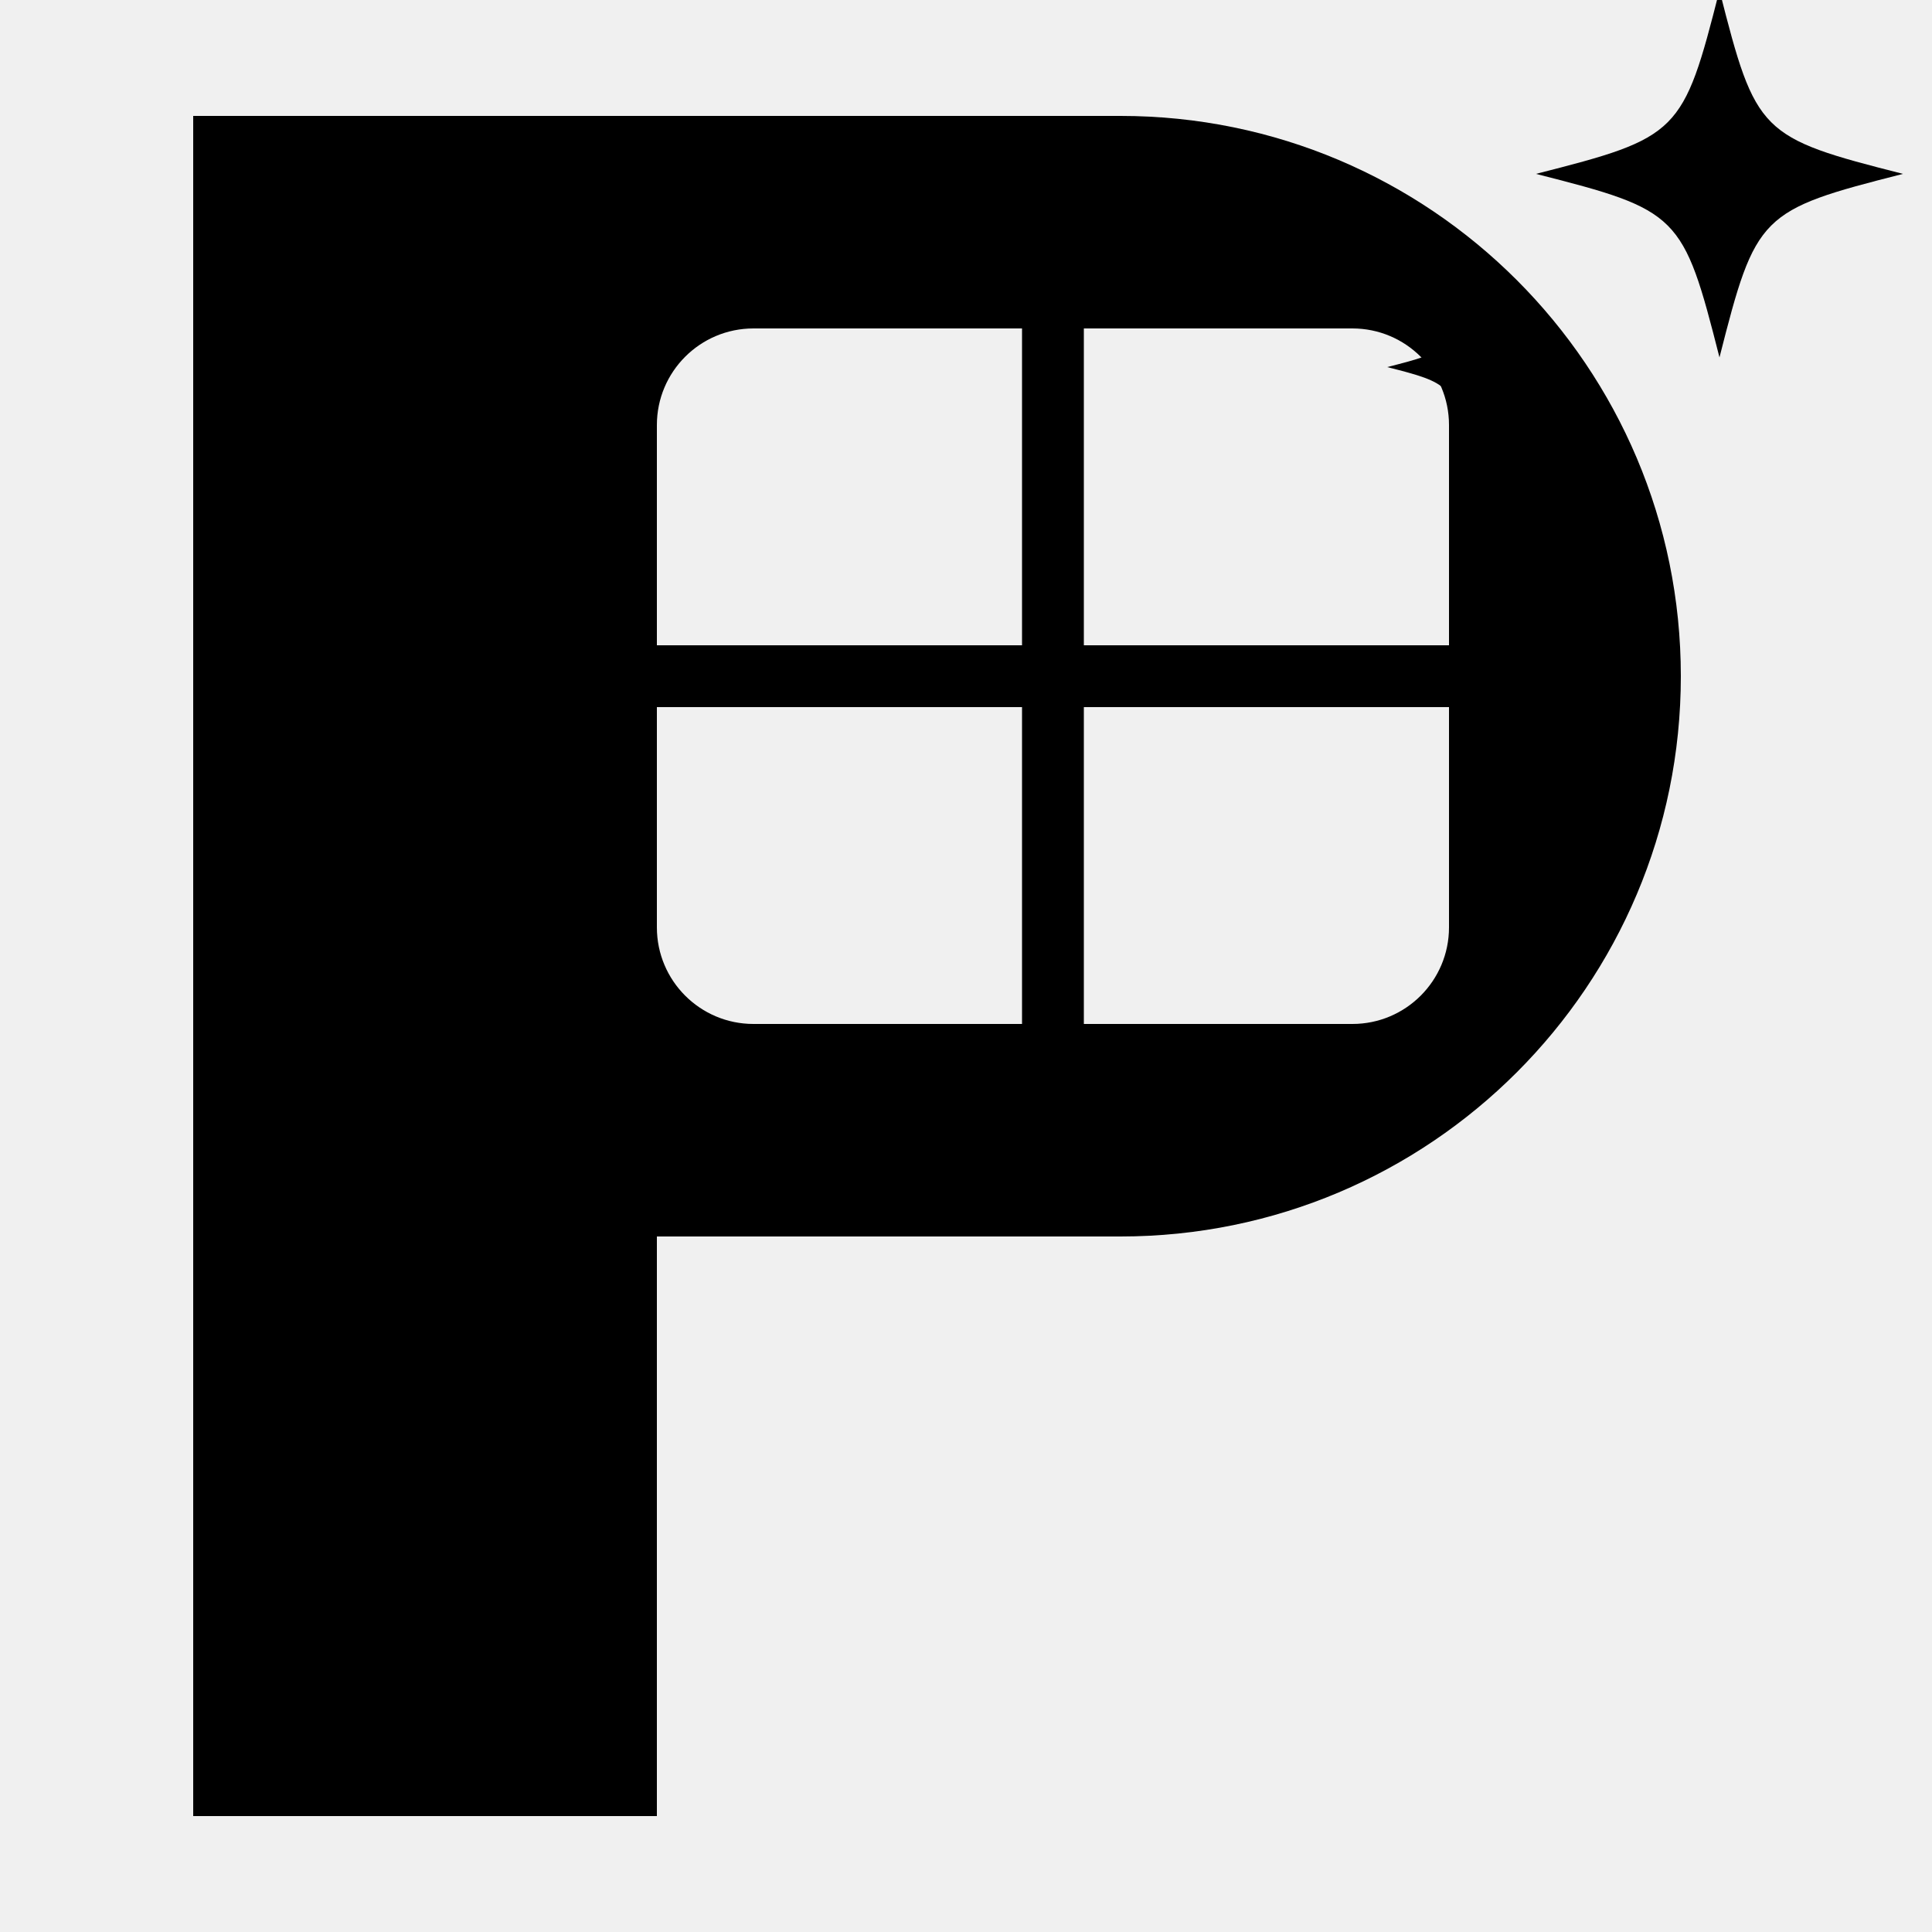
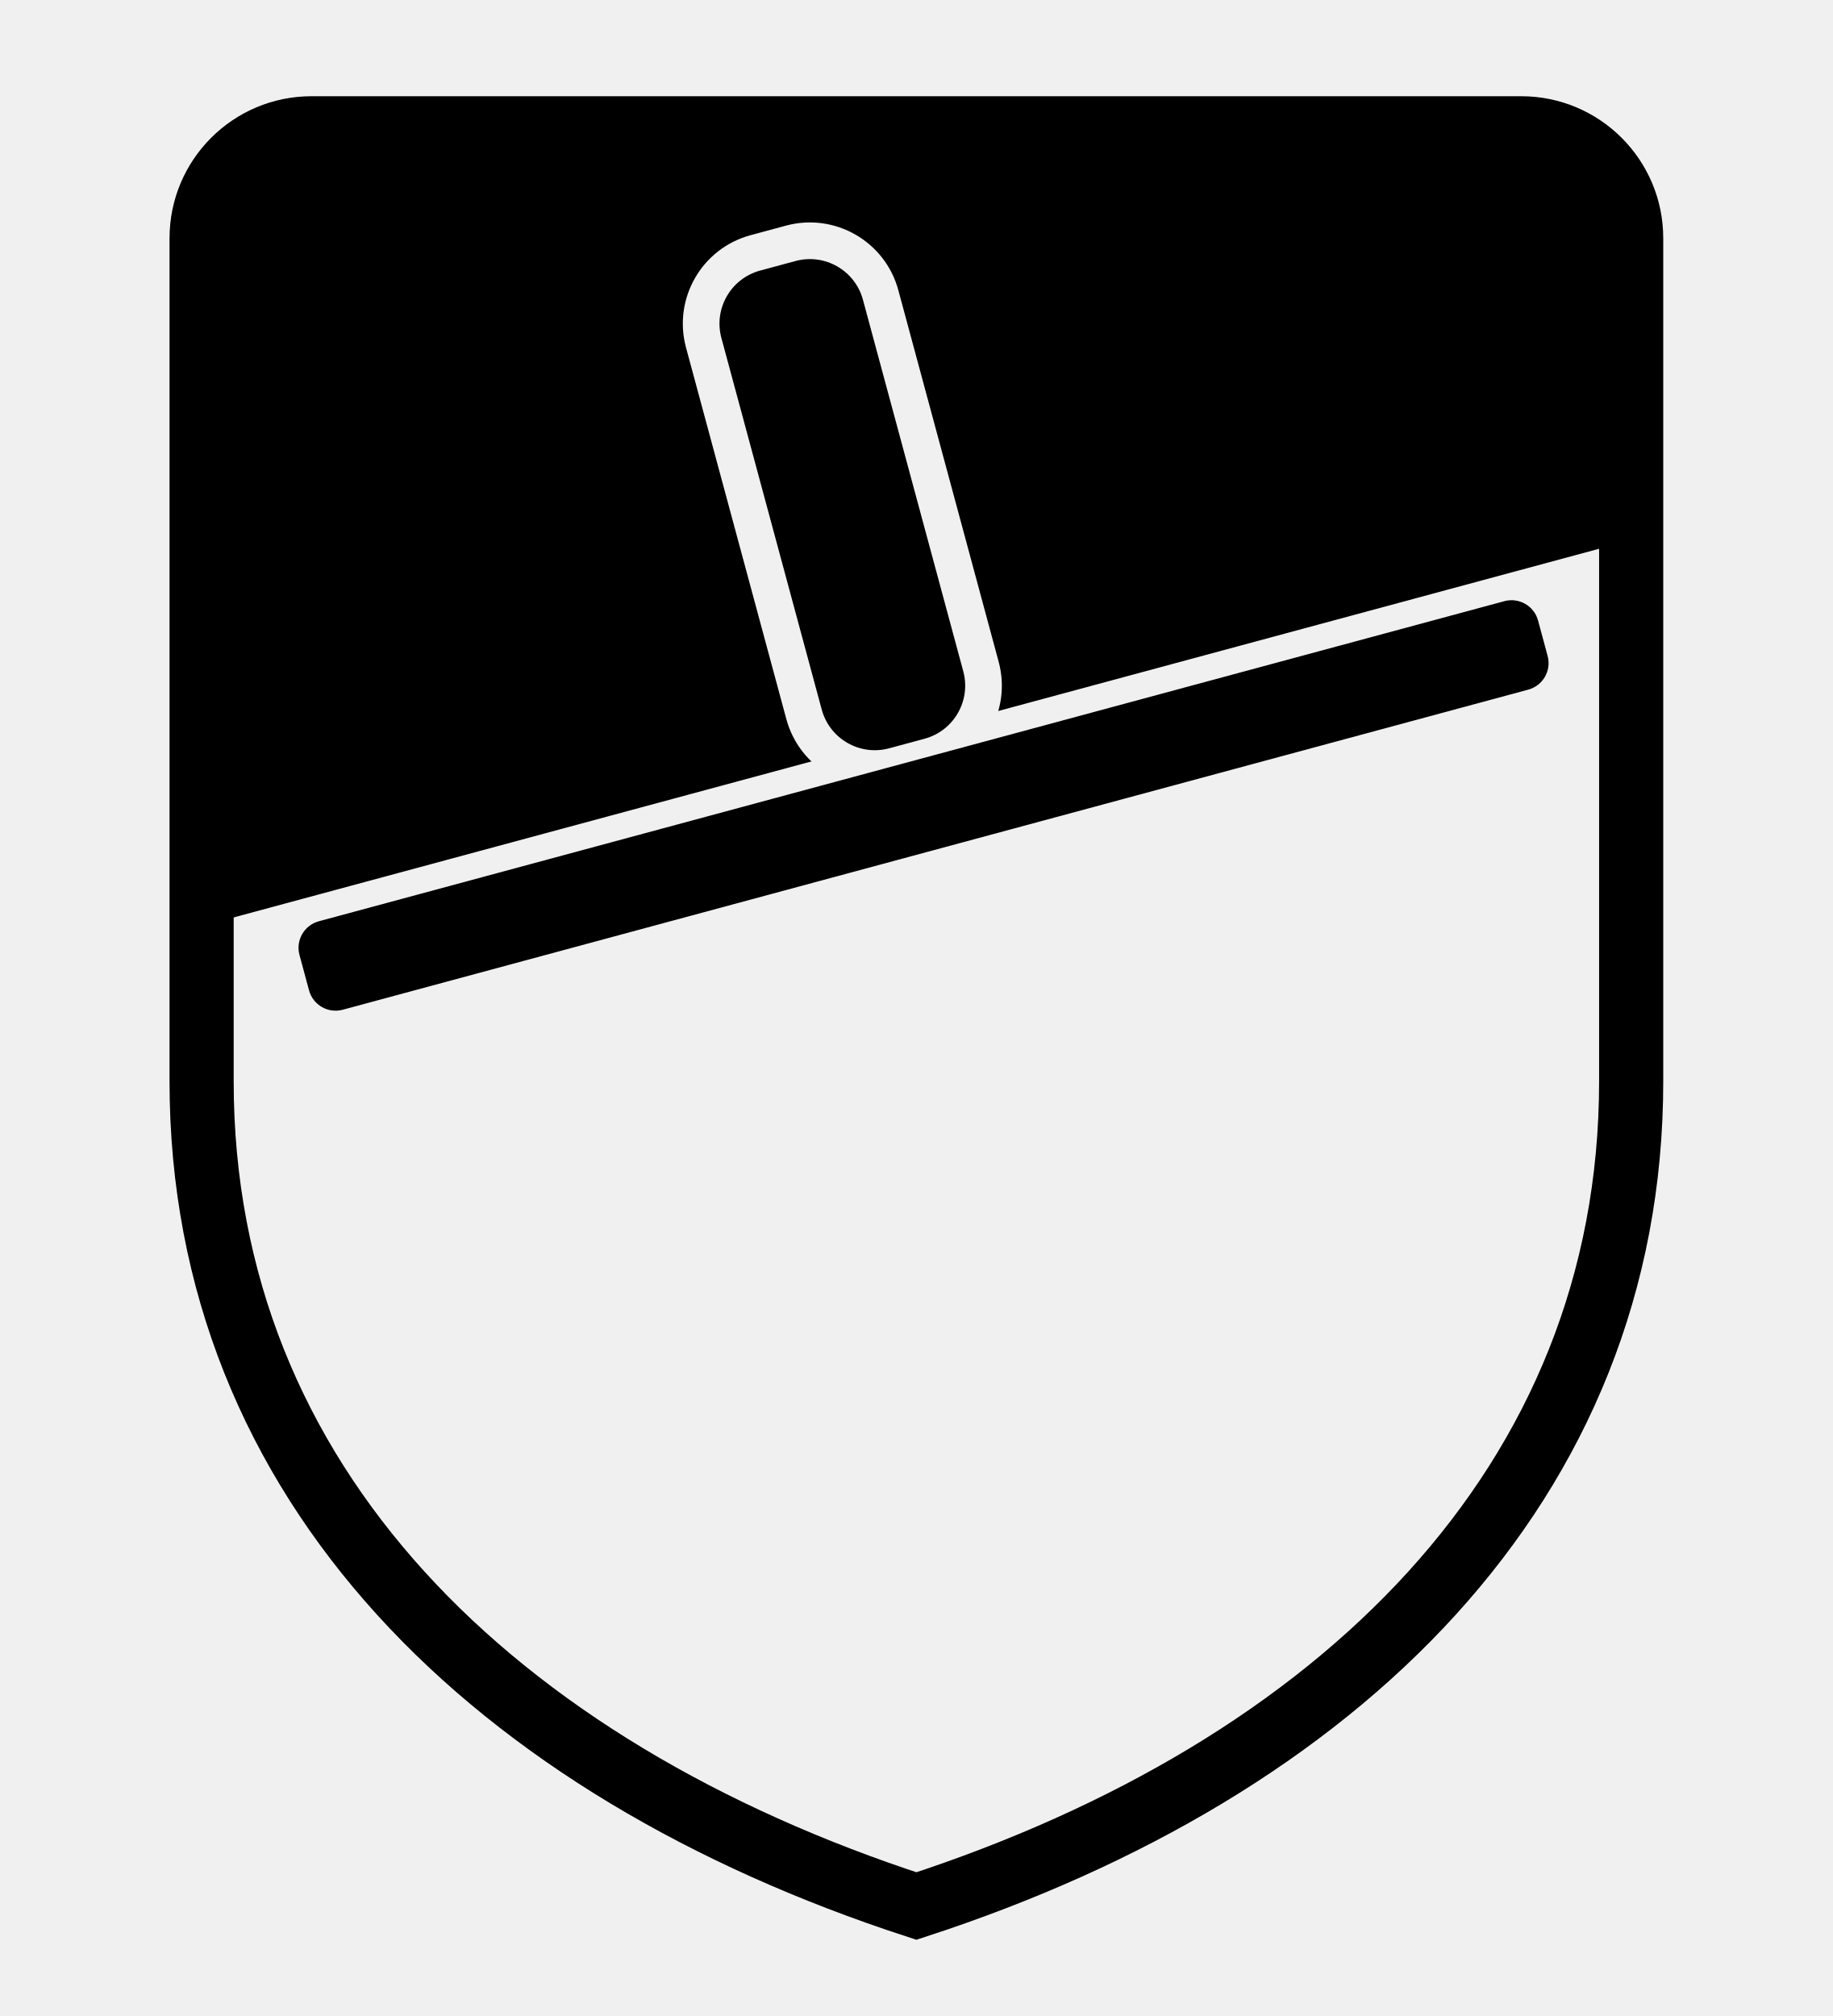
- <svg xmlns="http://www.w3.org/2000/svg" viewBox="0 0 100 100" width="100" height="100">
-   <g fill="#000000">
-     <path fill-rule="evenodd" d="M10 6H58A29 29 0 0 1 58 64H34V94H10ZM39 17H70A5 5 0 0 1 75 22V48A5 5 0 0 1 70 53H39A5 5 0 0 1 34 48V22A5 5 0 0 1 39 17Z" />
-     <path d="M52.9 17h3.2v36h-3.2ZM34 33.4h41v3.2h-41Z" />
-     <path d="M89 -0.5C90.881 6.91 91.09 7.119 98.5 9C91.09 10.881 90.881 11.09 89 18.5C87.119 11.09 86.91 10.881 79.5 9C86.91 7.119 87.119 6.91 89 -0.5ZM76 14.8C76.832 18.076 76.924 18.168 80.2 19C76.924 19.832 76.832 19.924 76 23.2C75.168 19.924 75.076 19.832 71.8 19C75.076 18.168 75.168 18.076 76 14.8Z" />
+ <svg xmlns="http://www.w3.org/2000/svg" viewBox="0 0 200 220" width="200" height="220">
+   <defs>
+     <clipPath id="mk-mono-black-c">
+       <path d="M34 14H166A12 12 0 0 1 178 26V118C178 162 146 193 100 208C54 193 22 162 22 118V26A12 12 0 0 1 34 14Z" />
+     </clipPath>
+   </defs>
+   <mask id="mk-mono-black-m">
+     <rect width="200" height="220" fill="#fff" />
+     <g transform="translate(100 85) rotate(-15.11)">
+       <rect x="-12" y="-62" width="24" height="62" rx="10" fill="#000" />
+     </g>
+   </mask>
+   <g clip-path="url(#mk-mono-black-c)" fill="#000000">
+     <path d="M0 107L200 53L200 0L0 0Z" mask="url(#mk-mono-black-m)" />
+     <g transform="translate(100 85) rotate(-15.11)">
+       <rect x="-70" y="-2" width="140" height="10" rx="3" />
+       <rect x="-8" y="-58" width="16" height="54" rx="6" />
+     </g>
  </g>
+   <path d="M34 14H166A12 12 0 0 1 178 26V118C178 162 146 193 100 208C54 193 22 162 22 118V26A12 12 0 0 1 34 14Z" fill="none" stroke="#000000" stroke-width="7" />
</svg>
